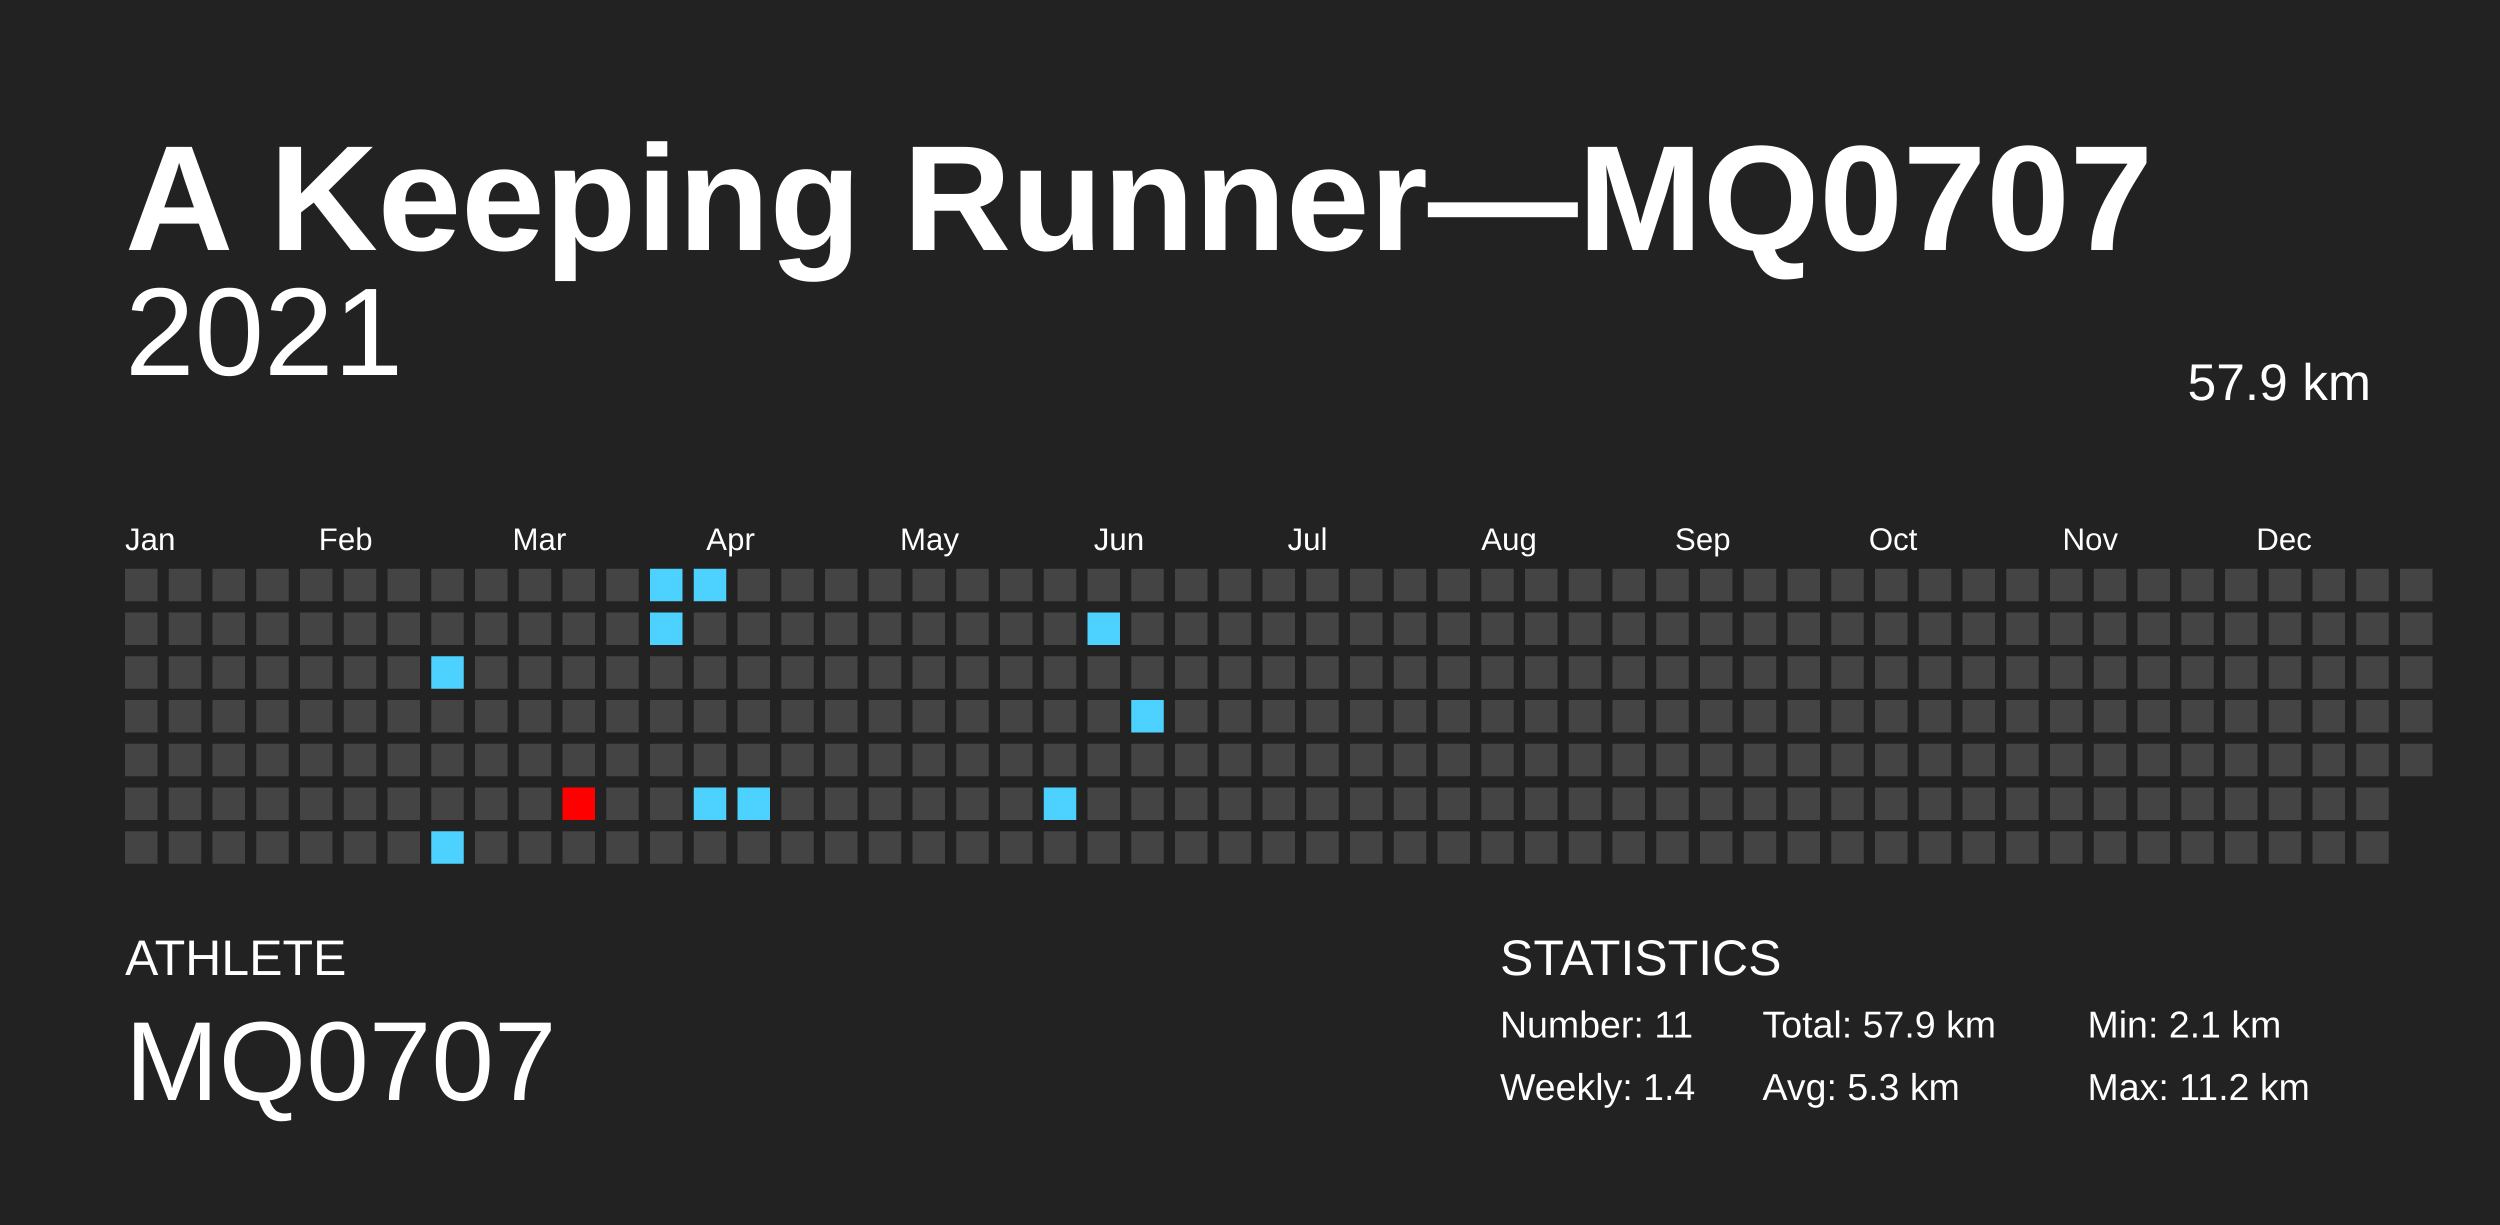
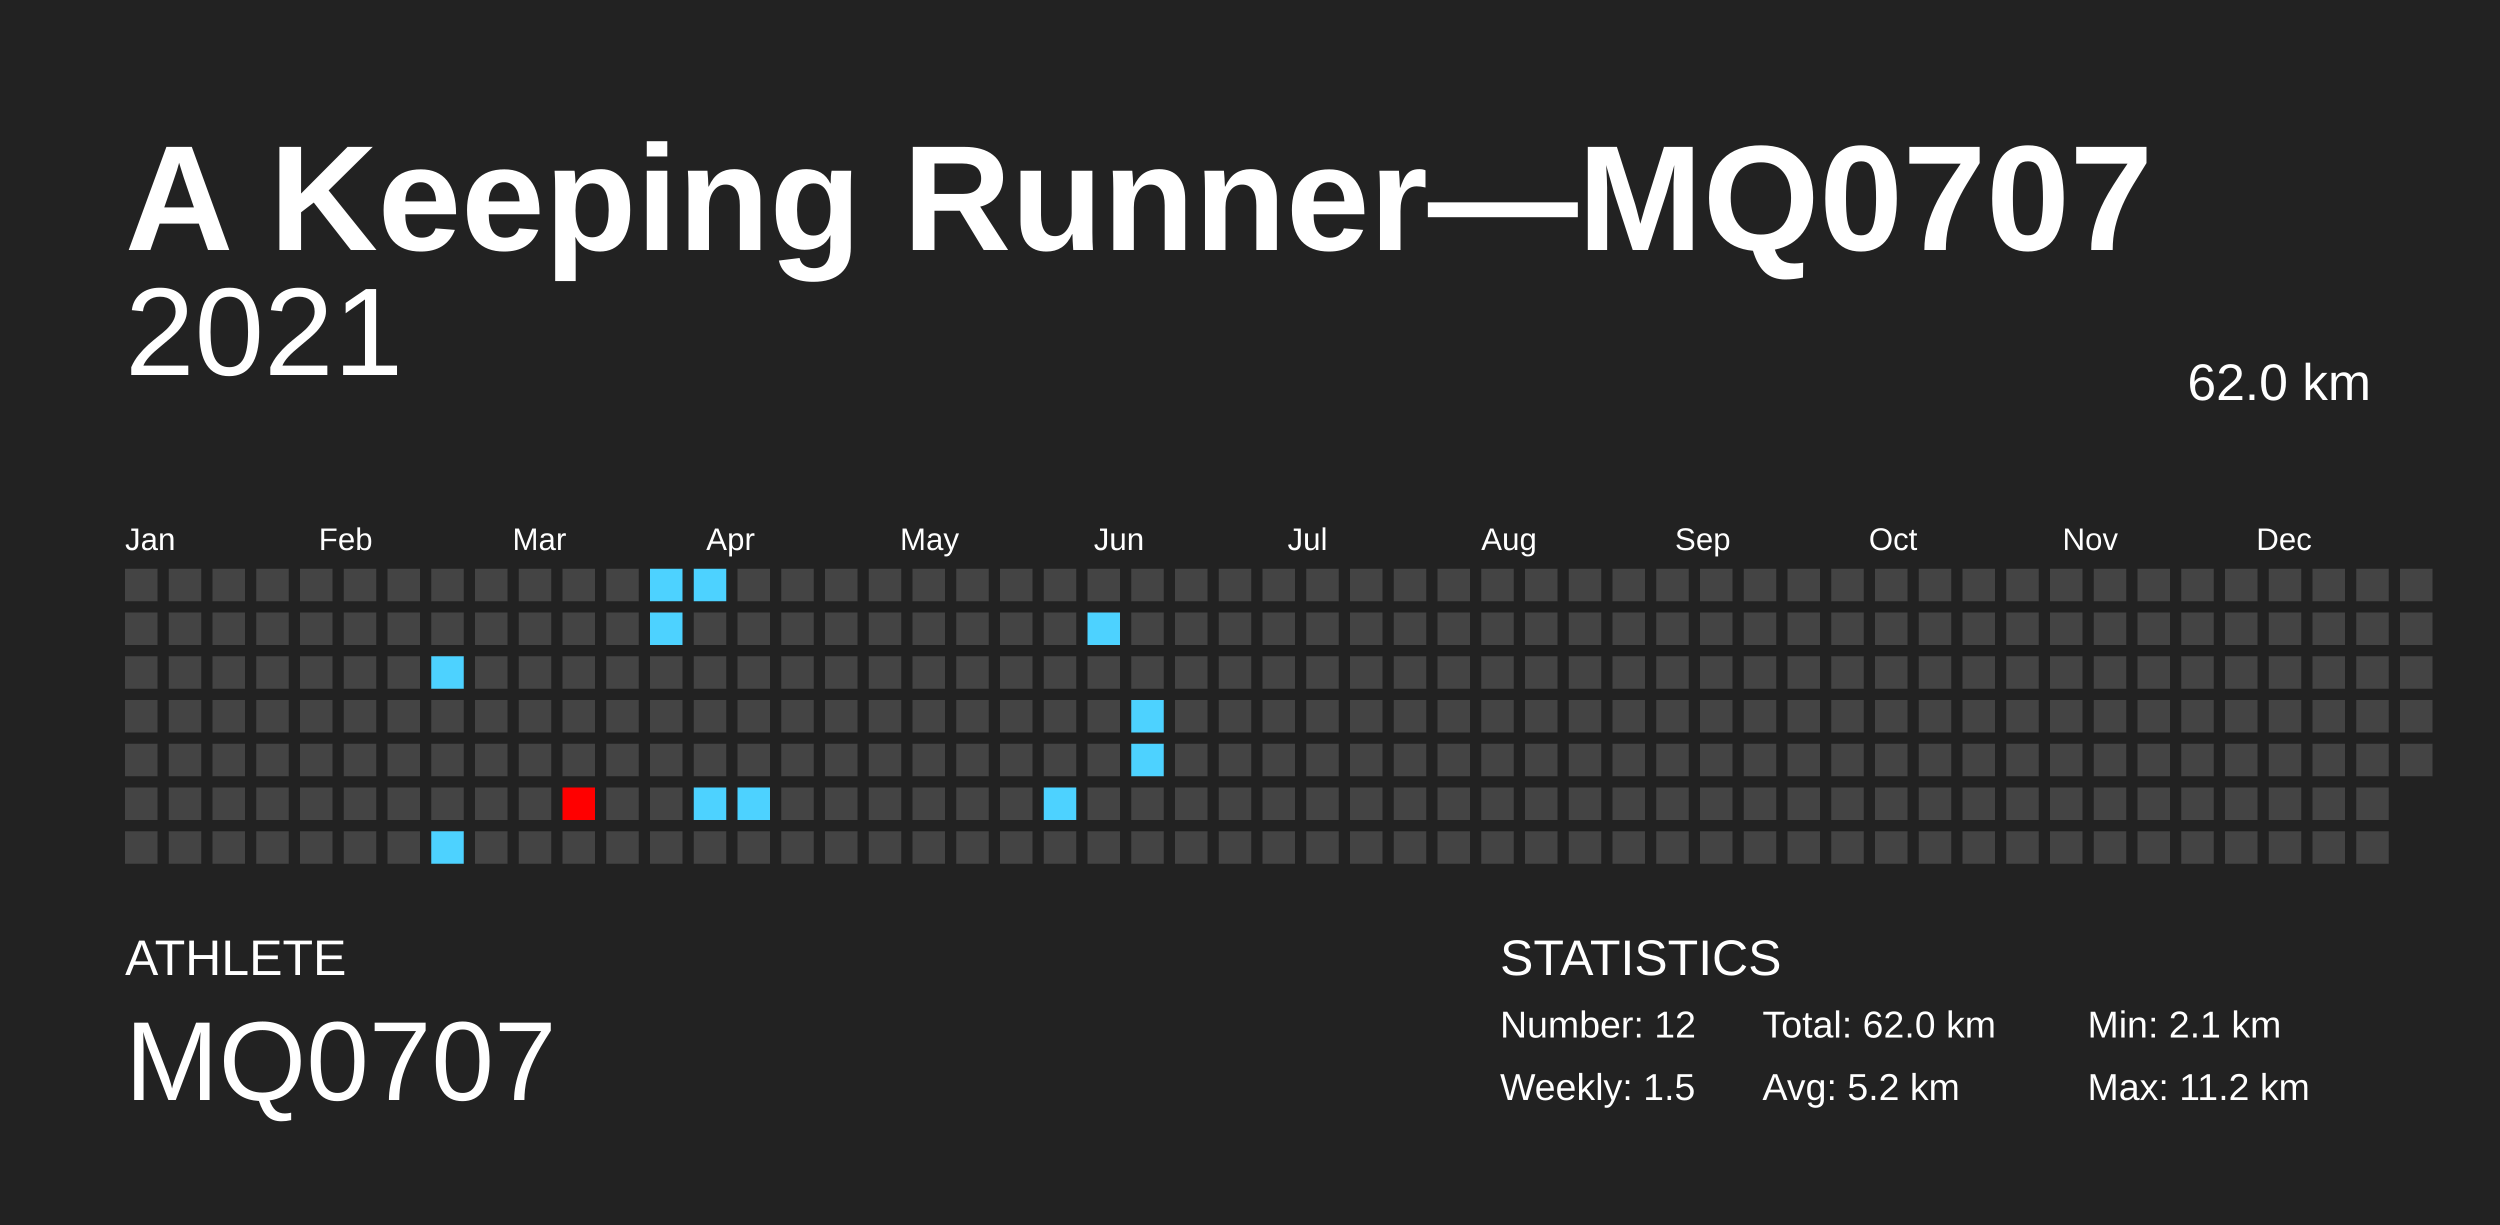
<svg xmlns="http://www.w3.org/2000/svg" baseProfile="full" height="98mm" version="1.1" viewBox="0,0,200,98" width="200mm">
  <defs />
  <rect fill="#222222" height="98" width="200" x="0" y="0" />
  <text fill="#FFFFFF" style="font-size:12px; font-family:Arial; font-weight:bold;" x="10" y="20">A Keeping Runner—MQ0707</text>
  <text fill="#FFFFFF" style="font-size:4px; font-family:Arial" x="10" y="78">ATHLETE</text>
  <text fill="#FFFFFF" style="font-size:9px; font-family:Arial" x="10" y="88">MQ0707</text>
  <text fill="#FFFFFF" style="font-size:4px; font-family:Arial" x="120" y="78">STATISTICS</text>
-   <text fill="#FFFFFF" style="font-size:3px; font-family:Arial" x="120" y="83">Number: 11</text>
-   <text fill="#FFFFFF" style="font-size:3px; font-family:Arial" x="120" y="88">Weekly: 1.4</text>
-   <text fill="#FFFFFF" style="font-size:3px; font-family:Arial" x="141" y="83">Total: 57.9 km</text>
-   <text fill="#FFFFFF" style="font-size:3px; font-family:Arial" x="141" y="88">Avg: 5.3 km</text>
+   <text fill="#FFFFFF" style="font-size:3px; font-family:Arial" x="120" y="83">Number: 12</text>
+   <text fill="#FFFFFF" style="font-size:3px; font-family:Arial" x="120" y="88">Weekly: 1.5</text>
+   <text fill="#FFFFFF" style="font-size:3px; font-family:Arial" x="141" y="83">Total: 62.0 km</text>
+   <text fill="#FFFFFF" style="font-size:3px; font-family:Arial" x="141" y="88">Avg: 5.2 km</text>
  <text fill="#FFFFFF" style="font-size:3px; font-family:Arial" x="167" y="83">Min: 2.1 km</text>
  <text fill="#FFFFFF" style="font-size:3px; font-family:Arial" x="167" y="88">Max: 11.2 km</text>
  <text alignment-baseline="hanging" fill="#FFFFFF" style="font-size:10.0px; font-family:Arial;" x="10" y="30">2021</text>
-   <text alignment-baseline="hanging" fill="#FFFFFF" style="font-size:4.125px; font-family:Arial;" x="175" y="32">57.9 km</text>
+   <text alignment-baseline="hanging" fill="#FFFFFF" style="font-size:4.125px; font-family:Arial;" x="175" y="32">62.0 km</text>
  <text fill="#FFFFFF" style="font-size:2.5px; font-family:Arial" x="10.0" y="44">Jan</text>
  <text fill="#FFFFFF" style="font-size:2.5px; font-family:Arial" x="25.5" y="44">Feb</text>
  <text fill="#FFFFFF" style="font-size:2.5px; font-family:Arial" x="41.0" y="44">Mar</text>
  <text fill="#FFFFFF" style="font-size:2.5px; font-family:Arial" x="56.5" y="44">Apr</text>
  <text fill="#FFFFFF" style="font-size:2.5px; font-family:Arial" x="72.0" y="44">May</text>
  <text fill="#FFFFFF" style="font-size:2.5px; font-family:Arial" x="87.5" y="44">Jun</text>
  <text fill="#FFFFFF" style="font-size:2.5px; font-family:Arial" x="103.0" y="44">Jul</text>
  <text fill="#FFFFFF" style="font-size:2.5px; font-family:Arial" x="118.5" y="44">Aug</text>
  <text fill="#FFFFFF" style="font-size:2.5px; font-family:Arial" x="134.0" y="44">Sep</text>
  <text fill="#FFFFFF" style="font-size:2.5px; font-family:Arial" x="149.5" y="44">Oct</text>
  <text fill="#FFFFFF" style="font-size:2.5px; font-family:Arial" x="165.0" y="44">Nov</text>
  <text fill="#FFFFFF" style="font-size:2.5px; font-family:Arial" x="180.5" y="44">Dec</text>
  <rect fill="#444444" height="2.6" width="2.6" x="10.0" y="45.5" />
  <rect fill="#444444" height="2.6" width="2.6" x="10.0" y="49.0" />
  <rect fill="#444444" height="2.6" width="2.6" x="10.0" y="52.5" />
  <rect fill="#444444" height="2.6" width="2.6" x="10.0" y="56.0" />
  <rect fill="#444444" height="2.6" width="2.6" x="10.0" y="59.5" />
  <rect fill="#444444" height="2.6" width="2.6" x="10.0" y="63.0" />
  <rect fill="#444444" height="2.6" width="2.6" x="10.0" y="66.5" />
  <rect fill="#444444" height="2.6" width="2.6" x="13.5" y="45.5" />
  <rect fill="#444444" height="2.6" width="2.6" x="13.5" y="49.0" />
  <rect fill="#444444" height="2.6" width="2.6" x="13.5" y="52.5" />
  <rect fill="#444444" height="2.6" width="2.6" x="13.5" y="56.0" />
  <rect fill="#444444" height="2.6" width="2.6" x="13.5" y="59.5" />
  <rect fill="#444444" height="2.6" width="2.6" x="13.5" y="63.0" />
  <rect fill="#444444" height="2.6" width="2.6" x="13.5" y="66.5" />
  <rect fill="#444444" height="2.6" width="2.6" x="17.0" y="45.5" />
  <rect fill="#444444" height="2.6" width="2.6" x="17.0" y="49.0" />
  <rect fill="#444444" height="2.6" width="2.6" x="17.0" y="52.5" />
  <rect fill="#444444" height="2.6" width="2.6" x="17.0" y="56.0" />
  <rect fill="#444444" height="2.6" width="2.6" x="17.0" y="59.5" />
  <rect fill="#444444" height="2.6" width="2.6" x="17.0" y="63.0" />
  <rect fill="#444444" height="2.6" width="2.6" x="17.0" y="66.5" />
  <rect fill="#444444" height="2.6" width="2.6" x="20.5" y="45.5" />
  <rect fill="#444444" height="2.6" width="2.6" x="20.5" y="49.0" />
  <rect fill="#444444" height="2.6" width="2.6" x="20.5" y="52.5" />
  <rect fill="#444444" height="2.6" width="2.6" x="20.5" y="56.0" />
  <rect fill="#444444" height="2.6" width="2.6" x="20.5" y="59.5" />
  <rect fill="#444444" height="2.6" width="2.6" x="20.5" y="63.0" />
  <rect fill="#444444" height="2.6" width="2.6" x="20.5" y="66.5" />
  <rect fill="#444444" height="2.6" width="2.6" x="24.0" y="45.5" />
  <rect fill="#444444" height="2.6" width="2.6" x="24.0" y="49.0" />
  <rect fill="#444444" height="2.6" width="2.6" x="24.0" y="52.5" />
  <rect fill="#444444" height="2.6" width="2.6" x="24.0" y="56.0" />
  <rect fill="#444444" height="2.6" width="2.6" x="24.0" y="59.5" />
  <rect fill="#444444" height="2.6" width="2.6" x="24.0" y="63.0" />
  <rect fill="#444444" height="2.6" width="2.6" x="24.0" y="66.5" />
  <rect fill="#444444" height="2.6" width="2.6" x="27.5" y="45.5" />
  <rect fill="#444444" height="2.6" width="2.6" x="27.5" y="49.0" />
  <rect fill="#444444" height="2.6" width="2.6" x="27.5" y="52.5" />
  <rect fill="#444444" height="2.6" width="2.6" x="27.5" y="56.0" />
  <rect fill="#444444" height="2.6" width="2.6" x="27.5" y="59.5" />
  <rect fill="#444444" height="2.6" width="2.6" x="27.5" y="63.0" />
  <rect fill="#444444" height="2.6" width="2.6" x="27.5" y="66.5" />
  <rect fill="#444444" height="2.6" width="2.6" x="31.0" y="45.5" />
  <rect fill="#444444" height="2.6" width="2.6" x="31.0" y="49.0" />
  <rect fill="#444444" height="2.6" width="2.6" x="31.0" y="52.5" />
  <rect fill="#444444" height="2.6" width="2.6" x="31.0" y="56.0" />
  <rect fill="#444444" height="2.6" width="2.6" x="31.0" y="59.5" />
  <rect fill="#444444" height="2.6" width="2.6" x="31.0" y="63.0" />
  <rect fill="#444444" height="2.6" width="2.6" x="31.0" y="66.5" />
  <rect fill="#444444" height="2.6" width="2.6" x="34.5" y="45.5" />
  <rect fill="#444444" height="2.6" width="2.6" x="34.5" y="49.0" />
  <rect fill="#4dd2ff" height="2.6" width="2.6" x="34.5" y="52.5" />
  <rect fill="#444444" height="2.6" width="2.6" x="34.5" y="56.0" />
  <rect fill="#444444" height="2.6" width="2.6" x="34.5" y="59.5" />
  <rect fill="#444444" height="2.6" width="2.6" x="34.5" y="63.0" />
  <rect fill="#4dd2ff" height="2.6" width="2.6" x="34.5" y="66.5" />
  <rect fill="#444444" height="2.6" width="2.6" x="38.0" y="45.5" />
  <rect fill="#444444" height="2.6" width="2.6" x="38.0" y="49.0" />
  <rect fill="#444444" height="2.6" width="2.6" x="38.0" y="52.5" />
  <rect fill="#444444" height="2.6" width="2.6" x="38.0" y="56.0" />
  <rect fill="#444444" height="2.6" width="2.6" x="38.0" y="59.5" />
  <rect fill="#444444" height="2.6" width="2.6" x="38.0" y="63.0" />
  <rect fill="#444444" height="2.6" width="2.6" x="38.0" y="66.5" />
  <rect fill="#444444" height="2.6" width="2.6" x="41.5" y="45.5" />
  <rect fill="#444444" height="2.6" width="2.6" x="41.5" y="49.0" />
  <rect fill="#444444" height="2.6" width="2.6" x="41.5" y="52.5" />
  <rect fill="#444444" height="2.6" width="2.6" x="41.5" y="56.0" />
  <rect fill="#444444" height="2.6" width="2.6" x="41.5" y="59.5" />
  <rect fill="#444444" height="2.6" width="2.6" x="41.5" y="63.0" />
  <rect fill="#444444" height="2.6" width="2.6" x="41.5" y="66.5" />
  <rect fill="#444444" height="2.6" width="2.6" x="45.0" y="45.5" />
  <rect fill="#444444" height="2.6" width="2.6" x="45.0" y="49.0" />
  <rect fill="#444444" height="2.6" width="2.6" x="45.0" y="52.5" />
  <rect fill="#444444" height="2.6" width="2.6" x="45.0" y="56.0" />
  <rect fill="#444444" height="2.6" width="2.6" x="45.0" y="59.5" />
  <rect fill="#ff0000" height="2.6" width="2.6" x="45.0" y="63.0" />
  <rect fill="#444444" height="2.6" width="2.6" x="45.0" y="66.5" />
  <rect fill="#444444" height="2.6" width="2.6" x="48.5" y="45.5" />
  <rect fill="#444444" height="2.6" width="2.6" x="48.5" y="49.0" />
  <rect fill="#444444" height="2.6" width="2.6" x="48.5" y="52.5" />
  <rect fill="#444444" height="2.6" width="2.6" x="48.5" y="56.0" />
  <rect fill="#444444" height="2.6" width="2.6" x="48.5" y="59.5" />
  <rect fill="#444444" height="2.6" width="2.6" x="48.5" y="63.0" />
  <rect fill="#444444" height="2.6" width="2.6" x="48.5" y="66.5" />
  <rect fill="#4dd2ff" height="2.6" width="2.6" x="52.0" y="45.5" />
  <rect fill="#4dd2ff" height="2.6" width="2.6" x="52.0" y="49.0" />
  <rect fill="#444444" height="2.6" width="2.6" x="52.0" y="52.5" />
  <rect fill="#444444" height="2.6" width="2.6" x="52.0" y="56.0" />
  <rect fill="#444444" height="2.6" width="2.6" x="52.0" y="59.5" />
  <rect fill="#444444" height="2.6" width="2.6" x="52.0" y="63.0" />
  <rect fill="#444444" height="2.6" width="2.6" x="52.0" y="66.5" />
  <rect fill="#4dd2ff" height="2.6" width="2.6" x="55.5" y="45.5" />
  <rect fill="#444444" height="2.6" width="2.6" x="55.5" y="49.0" />
  <rect fill="#444444" height="2.6" width="2.6" x="55.5" y="52.5" />
  <rect fill="#444444" height="2.6" width="2.6" x="55.5" y="56.0" />
  <rect fill="#444444" height="2.6" width="2.6" x="55.5" y="59.5" />
  <rect fill="#4dd2ff" height="2.6" width="2.6" x="55.5" y="63.0" />
  <rect fill="#444444" height="2.6" width="2.6" x="55.5" y="66.5" />
  <rect fill="#444444" height="2.6" width="2.6" x="59.0" y="45.5" />
  <rect fill="#444444" height="2.6" width="2.6" x="59.0" y="49.0" />
  <rect fill="#444444" height="2.6" width="2.6" x="59.0" y="52.5" />
  <rect fill="#444444" height="2.6" width="2.6" x="59.0" y="56.0" />
  <rect fill="#444444" height="2.6" width="2.6" x="59.0" y="59.5" />
  <rect fill="#4dd2ff" height="2.6" width="2.6" x="59.0" y="63.0" />
  <rect fill="#444444" height="2.6" width="2.6" x="59.0" y="66.5" />
  <rect fill="#444444" height="2.6" width="2.6" x="62.5" y="45.5" />
  <rect fill="#444444" height="2.6" width="2.6" x="62.5" y="49.0" />
  <rect fill="#444444" height="2.6" width="2.6" x="62.5" y="52.5" />
  <rect fill="#444444" height="2.6" width="2.6" x="62.5" y="56.0" />
  <rect fill="#444444" height="2.6" width="2.6" x="62.5" y="59.5" />
  <rect fill="#444444" height="2.6" width="2.6" x="62.5" y="63.0" />
  <rect fill="#444444" height="2.6" width="2.6" x="62.5" y="66.5" />
  <rect fill="#444444" height="2.6" width="2.6" x="66.0" y="45.5" />
  <rect fill="#444444" height="2.6" width="2.6" x="66.0" y="49.0" />
  <rect fill="#444444" height="2.6" width="2.6" x="66.0" y="52.5" />
  <rect fill="#444444" height="2.6" width="2.6" x="66.0" y="56.0" />
  <rect fill="#444444" height="2.6" width="2.6" x="66.0" y="59.5" />
  <rect fill="#444444" height="2.6" width="2.6" x="66.0" y="63.0" />
  <rect fill="#444444" height="2.6" width="2.6" x="66.0" y="66.5" />
  <rect fill="#444444" height="2.6" width="2.6" x="69.5" y="45.5" />
  <rect fill="#444444" height="2.6" width="2.6" x="69.5" y="49.0" />
  <rect fill="#444444" height="2.6" width="2.6" x="69.5" y="52.5" />
  <rect fill="#444444" height="2.6" width="2.6" x="69.5" y="56.0" />
  <rect fill="#444444" height="2.6" width="2.6" x="69.5" y="59.5" />
  <rect fill="#444444" height="2.6" width="2.6" x="69.5" y="63.0" />
  <rect fill="#444444" height="2.6" width="2.6" x="69.5" y="66.5" />
  <rect fill="#444444" height="2.6" width="2.6" x="73.0" y="45.5" />
  <rect fill="#444444" height="2.6" width="2.6" x="73.0" y="49.0" />
  <rect fill="#444444" height="2.6" width="2.6" x="73.0" y="52.5" />
  <rect fill="#444444" height="2.6" width="2.6" x="73.0" y="56.0" />
  <rect fill="#444444" height="2.6" width="2.6" x="73.0" y="59.5" />
  <rect fill="#444444" height="2.6" width="2.6" x="73.0" y="63.0" />
  <rect fill="#444444" height="2.6" width="2.6" x="73.0" y="66.5" />
  <rect fill="#444444" height="2.6" width="2.6" x="76.5" y="45.5" />
  <rect fill="#444444" height="2.6" width="2.6" x="76.5" y="49.0" />
  <rect fill="#444444" height="2.6" width="2.6" x="76.5" y="52.5" />
  <rect fill="#444444" height="2.6" width="2.6" x="76.5" y="56.0" />
  <rect fill="#444444" height="2.6" width="2.6" x="76.5" y="59.5" />
  <rect fill="#444444" height="2.6" width="2.6" x="76.5" y="63.0" />
  <rect fill="#444444" height="2.6" width="2.6" x="76.5" y="66.5" />
  <rect fill="#444444" height="2.6" width="2.6" x="80.0" y="45.5" />
  <rect fill="#444444" height="2.6" width="2.6" x="80.0" y="49.0" />
  <rect fill="#444444" height="2.6" width="2.6" x="80.0" y="52.5" />
  <rect fill="#444444" height="2.6" width="2.6" x="80.0" y="56.0" />
  <rect fill="#444444" height="2.6" width="2.6" x="80.0" y="59.5" />
  <rect fill="#444444" height="2.6" width="2.6" x="80.0" y="63.0" />
  <rect fill="#444444" height="2.6" width="2.6" x="80.0" y="66.5" />
  <rect fill="#444444" height="2.6" width="2.6" x="83.5" y="45.5" />
  <rect fill="#444444" height="2.6" width="2.6" x="83.5" y="49.0" />
  <rect fill="#444444" height="2.6" width="2.6" x="83.5" y="52.5" />
  <rect fill="#444444" height="2.6" width="2.6" x="83.5" y="56.0" />
  <rect fill="#444444" height="2.6" width="2.6" x="83.5" y="59.5" />
  <rect fill="#4dd2ff" height="2.6" width="2.6" x="83.5" y="63.0" />
  <rect fill="#444444" height="2.6" width="2.6" x="83.5" y="66.5" />
  <rect fill="#444444" height="2.6" width="2.6" x="87.0" y="45.5" />
  <rect fill="#4dd2ff" height="2.6" width="2.6" x="87.0" y="49.0" />
  <rect fill="#444444" height="2.6" width="2.6" x="87.0" y="52.5" />
  <rect fill="#444444" height="2.6" width="2.6" x="87.0" y="56.0" />
  <rect fill="#444444" height="2.6" width="2.6" x="87.0" y="59.5" />
  <rect fill="#444444" height="2.6" width="2.6" x="87.0" y="63.0" />
  <rect fill="#444444" height="2.6" width="2.6" x="87.0" y="66.5" />
  <rect fill="#444444" height="2.6" width="2.6" x="90.5" y="45.5" />
  <rect fill="#444444" height="2.6" width="2.6" x="90.5" y="49.0" />
  <rect fill="#444444" height="2.6" width="2.6" x="90.5" y="52.5" />
  <rect fill="#4dd2ff" height="2.6" width="2.6" x="90.5" y="56.0" />
-   <rect fill="#444444" height="2.6" width="2.6" x="90.5" y="59.5" />
+   <rect fill="#4dd2ff" height="2.6" width="2.6" x="90.5" y="59.5" />
  <rect fill="#444444" height="2.6" width="2.6" x="90.5" y="63.0" />
  <rect fill="#444444" height="2.6" width="2.6" x="90.5" y="66.5" />
  <rect fill="#444444" height="2.6" width="2.6" x="94.0" y="45.5" />
  <rect fill="#444444" height="2.6" width="2.6" x="94.0" y="49.0" />
  <rect fill="#444444" height="2.6" width="2.6" x="94.0" y="52.5" />
  <rect fill="#444444" height="2.6" width="2.6" x="94.0" y="56.0" />
  <rect fill="#444444" height="2.6" width="2.6" x="94.0" y="59.5" />
  <rect fill="#444444" height="2.6" width="2.6" x="94.0" y="63.0" />
  <rect fill="#444444" height="2.6" width="2.6" x="94.0" y="66.5" />
  <rect fill="#444444" height="2.6" width="2.6" x="97.5" y="45.5" />
  <rect fill="#444444" height="2.6" width="2.6" x="97.5" y="49.0" />
  <rect fill="#444444" height="2.6" width="2.6" x="97.5" y="52.5" />
  <rect fill="#444444" height="2.6" width="2.6" x="97.5" y="56.0" />
  <rect fill="#444444" height="2.6" width="2.6" x="97.5" y="59.5" />
  <rect fill="#444444" height="2.6" width="2.6" x="97.5" y="63.0" />
  <rect fill="#444444" height="2.6" width="2.6" x="97.5" y="66.5" />
  <rect fill="#444444" height="2.6" width="2.6" x="101.0" y="45.5" />
  <rect fill="#444444" height="2.6" width="2.6" x="101.0" y="49.0" />
  <rect fill="#444444" height="2.6" width="2.6" x="101.0" y="52.5" />
  <rect fill="#444444" height="2.6" width="2.6" x="101.0" y="56.0" />
  <rect fill="#444444" height="2.6" width="2.6" x="101.0" y="59.5" />
  <rect fill="#444444" height="2.6" width="2.6" x="101.0" y="63.0" />
  <rect fill="#444444" height="2.6" width="2.6" x="101.0" y="66.5" />
  <rect fill="#444444" height="2.6" width="2.6" x="104.5" y="45.5" />
  <rect fill="#444444" height="2.6" width="2.6" x="104.5" y="49.0" />
  <rect fill="#444444" height="2.6" width="2.6" x="104.5" y="52.5" />
  <rect fill="#444444" height="2.6" width="2.6" x="104.5" y="56.0" />
  <rect fill="#444444" height="2.6" width="2.6" x="104.5" y="59.5" />
  <rect fill="#444444" height="2.6" width="2.6" x="104.5" y="63.0" />
  <rect fill="#444444" height="2.6" width="2.6" x="104.5" y="66.5" />
  <rect fill="#444444" height="2.6" width="2.6" x="108.0" y="45.5" />
  <rect fill="#444444" height="2.6" width="2.6" x="108.0" y="49.0" />
  <rect fill="#444444" height="2.6" width="2.6" x="108.0" y="52.5" />
  <rect fill="#444444" height="2.6" width="2.6" x="108.0" y="56.0" />
  <rect fill="#444444" height="2.6" width="2.6" x="108.0" y="59.5" />
  <rect fill="#444444" height="2.6" width="2.6" x="108.0" y="63.0" />
  <rect fill="#444444" height="2.6" width="2.6" x="108.0" y="66.5" />
  <rect fill="#444444" height="2.6" width="2.6" x="111.5" y="45.5" />
  <rect fill="#444444" height="2.6" width="2.6" x="111.5" y="49.0" />
  <rect fill="#444444" height="2.6" width="2.6" x="111.5" y="52.5" />
  <rect fill="#444444" height="2.6" width="2.6" x="111.5" y="56.0" />
  <rect fill="#444444" height="2.6" width="2.6" x="111.5" y="59.5" />
  <rect fill="#444444" height="2.6" width="2.6" x="111.5" y="63.0" />
  <rect fill="#444444" height="2.6" width="2.6" x="111.5" y="66.5" />
  <rect fill="#444444" height="2.6" width="2.6" x="115.0" y="45.5" />
  <rect fill="#444444" height="2.6" width="2.6" x="115.0" y="49.0" />
  <rect fill="#444444" height="2.6" width="2.6" x="115.0" y="52.5" />
  <rect fill="#444444" height="2.6" width="2.6" x="115.0" y="56.0" />
  <rect fill="#444444" height="2.6" width="2.6" x="115.0" y="59.5" />
  <rect fill="#444444" height="2.6" width="2.6" x="115.0" y="63.0" />
  <rect fill="#444444" height="2.6" width="2.6" x="115.0" y="66.5" />
  <rect fill="#444444" height="2.6" width="2.6" x="118.5" y="45.5" />
  <rect fill="#444444" height="2.6" width="2.6" x="118.5" y="49.0" />
  <rect fill="#444444" height="2.6" width="2.6" x="118.5" y="52.5" />
  <rect fill="#444444" height="2.6" width="2.6" x="118.5" y="56.0" />
  <rect fill="#444444" height="2.6" width="2.6" x="118.5" y="59.5" />
  <rect fill="#444444" height="2.6" width="2.6" x="118.5" y="63.0" />
  <rect fill="#444444" height="2.6" width="2.6" x="118.5" y="66.5" />
  <rect fill="#444444" height="2.6" width="2.6" x="122.0" y="45.5" />
  <rect fill="#444444" height="2.6" width="2.6" x="122.0" y="49.0" />
  <rect fill="#444444" height="2.6" width="2.6" x="122.0" y="52.5" />
  <rect fill="#444444" height="2.6" width="2.6" x="122.0" y="56.0" />
  <rect fill="#444444" height="2.6" width="2.6" x="122.0" y="59.5" />
  <rect fill="#444444" height="2.6" width="2.6" x="122.0" y="63.0" />
  <rect fill="#444444" height="2.6" width="2.6" x="122.0" y="66.5" />
  <rect fill="#444444" height="2.6" width="2.6" x="125.5" y="45.5" />
  <rect fill="#444444" height="2.6" width="2.6" x="125.5" y="49.0" />
  <rect fill="#444444" height="2.6" width="2.6" x="125.5" y="52.5" />
  <rect fill="#444444" height="2.6" width="2.6" x="125.5" y="56.0" />
  <rect fill="#444444" height="2.6" width="2.6" x="125.5" y="59.5" />
  <rect fill="#444444" height="2.6" width="2.6" x="125.5" y="63.0" />
  <rect fill="#444444" height="2.6" width="2.6" x="125.5" y="66.5" />
  <rect fill="#444444" height="2.6" width="2.6" x="129.0" y="45.5" />
  <rect fill="#444444" height="2.6" width="2.6" x="129.0" y="49.0" />
  <rect fill="#444444" height="2.6" width="2.6" x="129.0" y="52.5" />
  <rect fill="#444444" height="2.6" width="2.6" x="129.0" y="56.0" />
  <rect fill="#444444" height="2.6" width="2.6" x="129.0" y="59.5" />
  <rect fill="#444444" height="2.6" width="2.6" x="129.0" y="63.0" />
  <rect fill="#444444" height="2.6" width="2.6" x="129.0" y="66.5" />
  <rect fill="#444444" height="2.6" width="2.6" x="132.5" y="45.5" />
  <rect fill="#444444" height="2.6" width="2.6" x="132.5" y="49.0" />
  <rect fill="#444444" height="2.6" width="2.6" x="132.5" y="52.5" />
  <rect fill="#444444" height="2.6" width="2.6" x="132.5" y="56.0" />
  <rect fill="#444444" height="2.6" width="2.6" x="132.5" y="59.5" />
  <rect fill="#444444" height="2.6" width="2.6" x="132.5" y="63.0" />
  <rect fill="#444444" height="2.6" width="2.6" x="132.5" y="66.5" />
  <rect fill="#444444" height="2.6" width="2.6" x="136.0" y="45.5" />
  <rect fill="#444444" height="2.6" width="2.6" x="136.0" y="49.0" />
  <rect fill="#444444" height="2.6" width="2.6" x="136.0" y="52.5" />
  <rect fill="#444444" height="2.6" width="2.6" x="136.0" y="56.0" />
  <rect fill="#444444" height="2.6" width="2.6" x="136.0" y="59.5" />
  <rect fill="#444444" height="2.6" width="2.6" x="136.0" y="63.0" />
  <rect fill="#444444" height="2.6" width="2.6" x="136.0" y="66.5" />
  <rect fill="#444444" height="2.6" width="2.6" x="139.5" y="45.5" />
  <rect fill="#444444" height="2.6" width="2.6" x="139.5" y="49.0" />
  <rect fill="#444444" height="2.6" width="2.6" x="139.5" y="52.5" />
  <rect fill="#444444" height="2.6" width="2.6" x="139.5" y="56.0" />
  <rect fill="#444444" height="2.6" width="2.6" x="139.5" y="59.5" />
  <rect fill="#444444" height="2.6" width="2.6" x="139.5" y="63.0" />
  <rect fill="#444444" height="2.6" width="2.6" x="139.5" y="66.5" />
  <rect fill="#444444" height="2.6" width="2.6" x="143.0" y="45.5" />
  <rect fill="#444444" height="2.6" width="2.6" x="143.0" y="49.0" />
  <rect fill="#444444" height="2.6" width="2.6" x="143.0" y="52.5" />
  <rect fill="#444444" height="2.6" width="2.6" x="143.0" y="56.0" />
  <rect fill="#444444" height="2.6" width="2.6" x="143.0" y="59.5" />
  <rect fill="#444444" height="2.6" width="2.6" x="143.0" y="63.0" />
  <rect fill="#444444" height="2.6" width="2.6" x="143.0" y="66.5" />
  <rect fill="#444444" height="2.6" width="2.6" x="146.5" y="45.5" />
  <rect fill="#444444" height="2.6" width="2.6" x="146.5" y="49.0" />
  <rect fill="#444444" height="2.6" width="2.6" x="146.5" y="52.5" />
  <rect fill="#444444" height="2.6" width="2.6" x="146.5" y="56.0" />
  <rect fill="#444444" height="2.6" width="2.6" x="146.5" y="59.5" />
  <rect fill="#444444" height="2.6" width="2.6" x="146.5" y="63.0" />
  <rect fill="#444444" height="2.6" width="2.6" x="146.5" y="66.5" />
  <rect fill="#444444" height="2.6" width="2.6" x="150.0" y="45.5" />
  <rect fill="#444444" height="2.6" width="2.6" x="150.0" y="49.0" />
  <rect fill="#444444" height="2.6" width="2.6" x="150.0" y="52.5" />
  <rect fill="#444444" height="2.6" width="2.6" x="150.0" y="56.0" />
  <rect fill="#444444" height="2.6" width="2.6" x="150.0" y="59.5" />
  <rect fill="#444444" height="2.6" width="2.6" x="150.0" y="63.0" />
  <rect fill="#444444" height="2.6" width="2.6" x="150.0" y="66.5" />
  <rect fill="#444444" height="2.6" width="2.6" x="153.5" y="45.5" />
  <rect fill="#444444" height="2.6" width="2.6" x="153.5" y="49.0" />
  <rect fill="#444444" height="2.6" width="2.6" x="153.5" y="52.5" />
  <rect fill="#444444" height="2.6" width="2.6" x="153.5" y="56.0" />
  <rect fill="#444444" height="2.6" width="2.6" x="153.5" y="59.5" />
  <rect fill="#444444" height="2.6" width="2.6" x="153.5" y="63.0" />
  <rect fill="#444444" height="2.6" width="2.6" x="153.5" y="66.5" />
  <rect fill="#444444" height="2.6" width="2.6" x="157.0" y="45.5" />
  <rect fill="#444444" height="2.6" width="2.6" x="157.0" y="49.0" />
  <rect fill="#444444" height="2.6" width="2.6" x="157.0" y="52.5" />
  <rect fill="#444444" height="2.6" width="2.6" x="157.0" y="56.0" />
  <rect fill="#444444" height="2.6" width="2.6" x="157.0" y="59.5" />
  <rect fill="#444444" height="2.6" width="2.6" x="157.0" y="63.0" />
  <rect fill="#444444" height="2.6" width="2.6" x="157.0" y="66.5" />
  <rect fill="#444444" height="2.6" width="2.6" x="160.5" y="45.5" />
  <rect fill="#444444" height="2.6" width="2.6" x="160.5" y="49.0" />
  <rect fill="#444444" height="2.6" width="2.6" x="160.5" y="52.5" />
  <rect fill="#444444" height="2.6" width="2.6" x="160.5" y="56.0" />
  <rect fill="#444444" height="2.6" width="2.6" x="160.5" y="59.5" />
  <rect fill="#444444" height="2.6" width="2.6" x="160.5" y="63.0" />
  <rect fill="#444444" height="2.6" width="2.6" x="160.5" y="66.5" />
  <rect fill="#444444" height="2.6" width="2.6" x="164.0" y="45.5" />
  <rect fill="#444444" height="2.6" width="2.6" x="164.0" y="49.0" />
  <rect fill="#444444" height="2.6" width="2.6" x="164.0" y="52.5" />
  <rect fill="#444444" height="2.6" width="2.6" x="164.0" y="56.0" />
  <rect fill="#444444" height="2.6" width="2.6" x="164.0" y="59.5" />
  <rect fill="#444444" height="2.6" width="2.6" x="164.0" y="63.0" />
  <rect fill="#444444" height="2.6" width="2.6" x="164.0" y="66.5" />
  <rect fill="#444444" height="2.6" width="2.6" x="167.5" y="45.5" />
  <rect fill="#444444" height="2.6" width="2.6" x="167.5" y="49.0" />
  <rect fill="#444444" height="2.6" width="2.6" x="167.5" y="52.5" />
  <rect fill="#444444" height="2.6" width="2.6" x="167.5" y="56.0" />
  <rect fill="#444444" height="2.6" width="2.6" x="167.5" y="59.5" />
  <rect fill="#444444" height="2.6" width="2.6" x="167.5" y="63.0" />
  <rect fill="#444444" height="2.6" width="2.6" x="167.5" y="66.5" />
  <rect fill="#444444" height="2.6" width="2.6" x="171.0" y="45.5" />
  <rect fill="#444444" height="2.6" width="2.6" x="171.0" y="49.0" />
  <rect fill="#444444" height="2.6" width="2.6" x="171.0" y="52.5" />
  <rect fill="#444444" height="2.6" width="2.6" x="171.0" y="56.0" />
  <rect fill="#444444" height="2.6" width="2.6" x="171.0" y="59.5" />
  <rect fill="#444444" height="2.6" width="2.6" x="171.0" y="63.0" />
  <rect fill="#444444" height="2.6" width="2.6" x="171.0" y="66.5" />
  <rect fill="#444444" height="2.6" width="2.6" x="174.5" y="45.5" />
  <rect fill="#444444" height="2.6" width="2.6" x="174.5" y="49.0" />
  <rect fill="#444444" height="2.6" width="2.6" x="174.5" y="52.5" />
  <rect fill="#444444" height="2.6" width="2.6" x="174.5" y="56.0" />
  <rect fill="#444444" height="2.6" width="2.6" x="174.5" y="59.5" />
  <rect fill="#444444" height="2.6" width="2.6" x="174.5" y="63.0" />
  <rect fill="#444444" height="2.6" width="2.6" x="174.5" y="66.5" />
  <rect fill="#444444" height="2.6" width="2.6" x="178.0" y="45.5" />
  <rect fill="#444444" height="2.6" width="2.6" x="178.0" y="49.0" />
  <rect fill="#444444" height="2.6" width="2.6" x="178.0" y="52.5" />
  <rect fill="#444444" height="2.6" width="2.6" x="178.0" y="56.0" />
  <rect fill="#444444" height="2.6" width="2.6" x="178.0" y="59.5" />
  <rect fill="#444444" height="2.6" width="2.6" x="178.0" y="63.0" />
  <rect fill="#444444" height="2.6" width="2.6" x="178.0" y="66.5" />
  <rect fill="#444444" height="2.6" width="2.6" x="181.5" y="45.5" />
  <rect fill="#444444" height="2.6" width="2.6" x="181.5" y="49.0" />
  <rect fill="#444444" height="2.6" width="2.6" x="181.5" y="52.5" />
  <rect fill="#444444" height="2.6" width="2.6" x="181.5" y="56.0" />
  <rect fill="#444444" height="2.6" width="2.6" x="181.5" y="59.5" />
  <rect fill="#444444" height="2.6" width="2.6" x="181.5" y="63.0" />
  <rect fill="#444444" height="2.6" width="2.6" x="181.5" y="66.5" />
  <rect fill="#444444" height="2.6" width="2.6" x="185.0" y="45.5" />
  <rect fill="#444444" height="2.6" width="2.6" x="185.0" y="49.0" />
  <rect fill="#444444" height="2.6" width="2.6" x="185.0" y="52.5" />
  <rect fill="#444444" height="2.6" width="2.6" x="185.0" y="56.0" />
  <rect fill="#444444" height="2.6" width="2.6" x="185.0" y="59.5" />
  <rect fill="#444444" height="2.6" width="2.6" x="185.0" y="63.0" />
  <rect fill="#444444" height="2.6" width="2.6" x="185.0" y="66.5" />
  <rect fill="#444444" height="2.6" width="2.6" x="188.5" y="45.5" />
  <rect fill="#444444" height="2.6" width="2.6" x="188.5" y="49.0" />
  <rect fill="#444444" height="2.6" width="2.6" x="188.5" y="52.5" />
  <rect fill="#444444" height="2.6" width="2.6" x="188.5" y="56.0" />
  <rect fill="#444444" height="2.6" width="2.6" x="188.5" y="59.5" />
  <rect fill="#444444" height="2.6" width="2.6" x="188.5" y="63.0" />
  <rect fill="#444444" height="2.6" width="2.6" x="188.5" y="66.5" />
  <rect fill="#444444" height="2.6" width="2.6" x="192.0" y="45.5" />
  <rect fill="#444444" height="2.6" width="2.6" x="192.0" y="49.0" />
  <rect fill="#444444" height="2.6" width="2.6" x="192.0" y="52.5" />
  <rect fill="#444444" height="2.6" width="2.6" x="192.0" y="56.0" />
  <rect fill="#444444" height="2.6" width="2.6" x="192.0" y="59.5" />
</svg>
